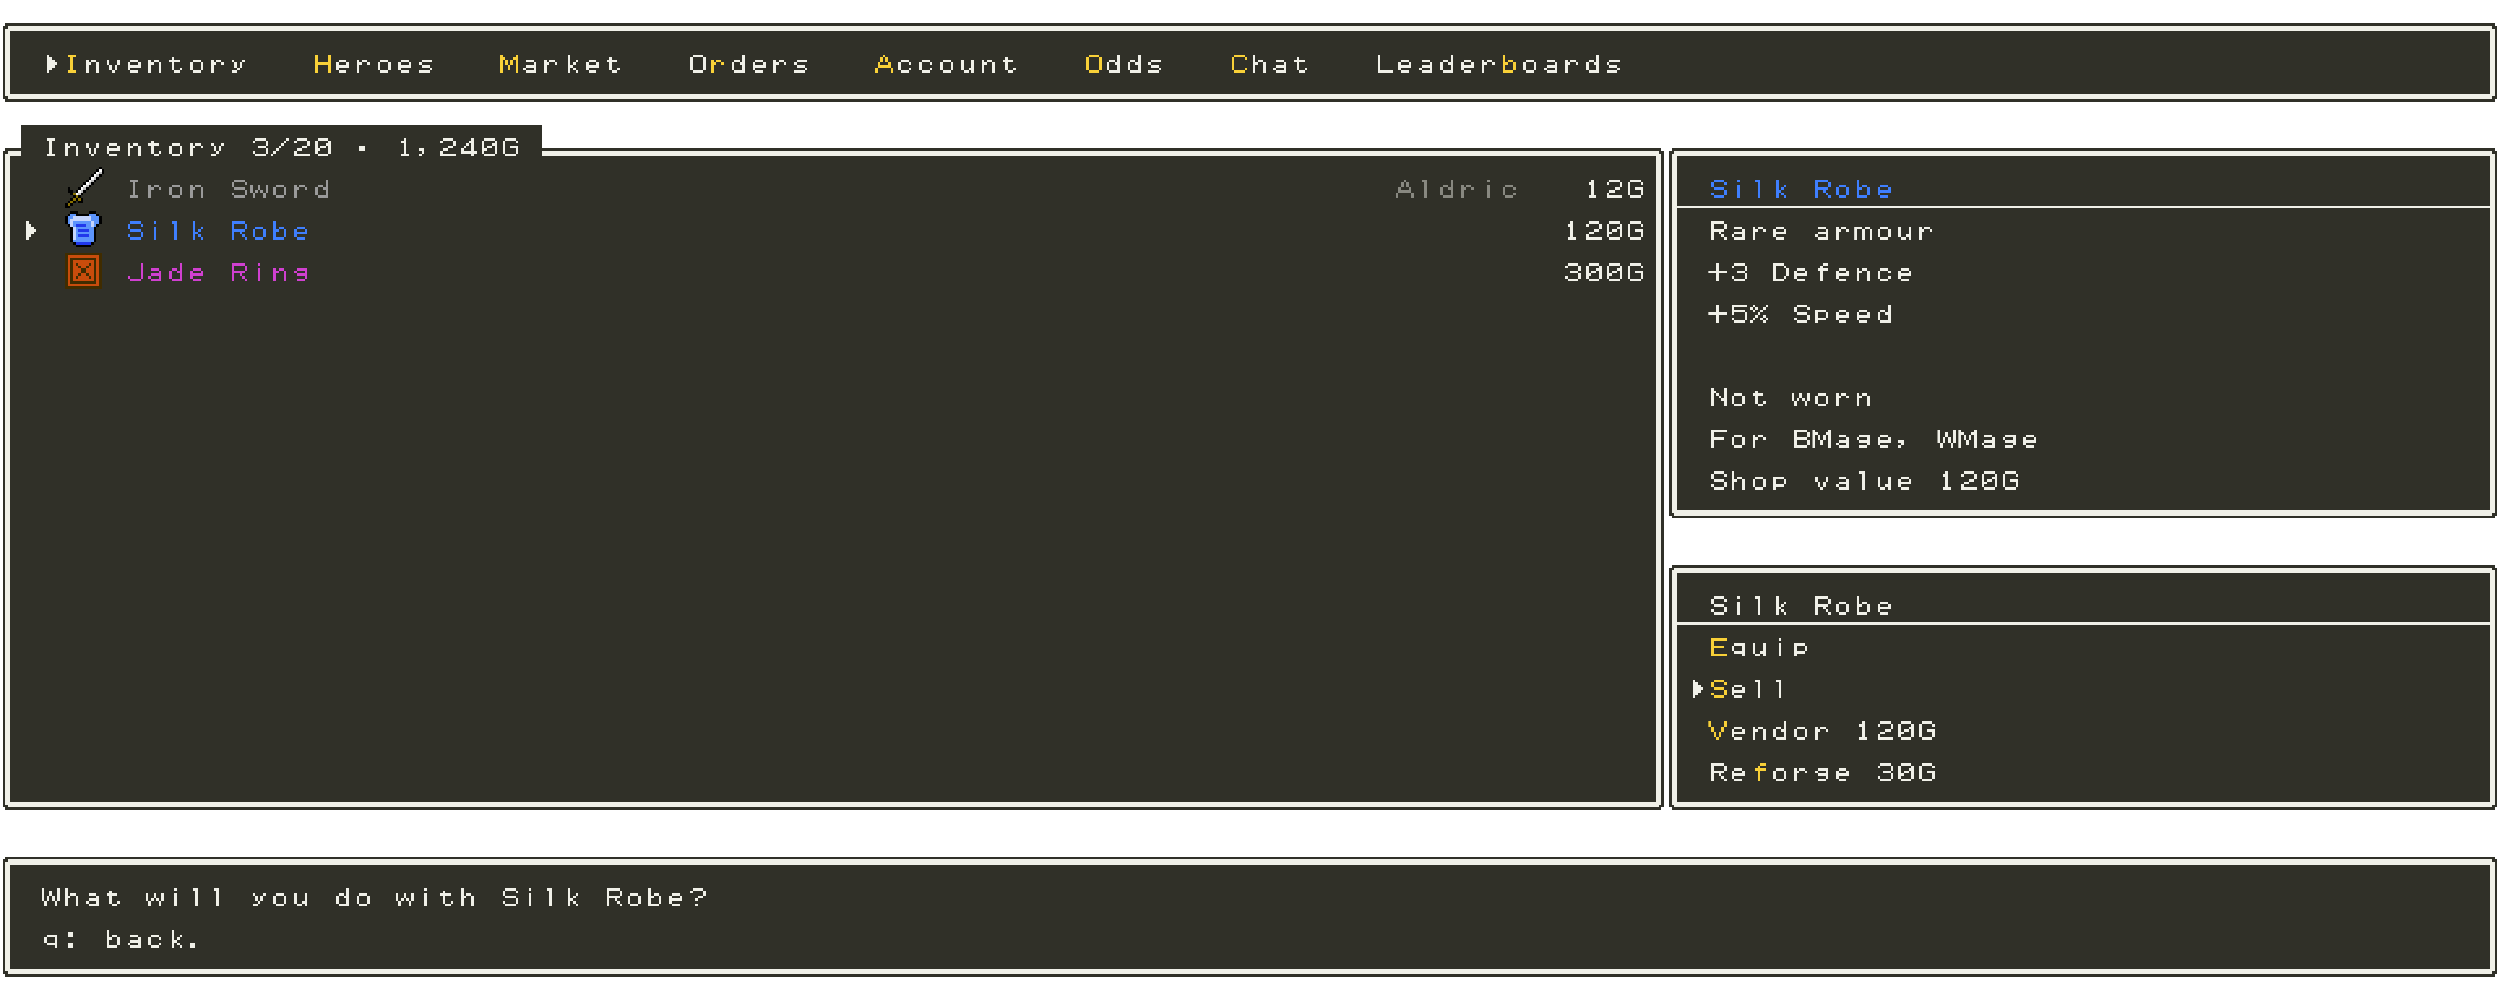
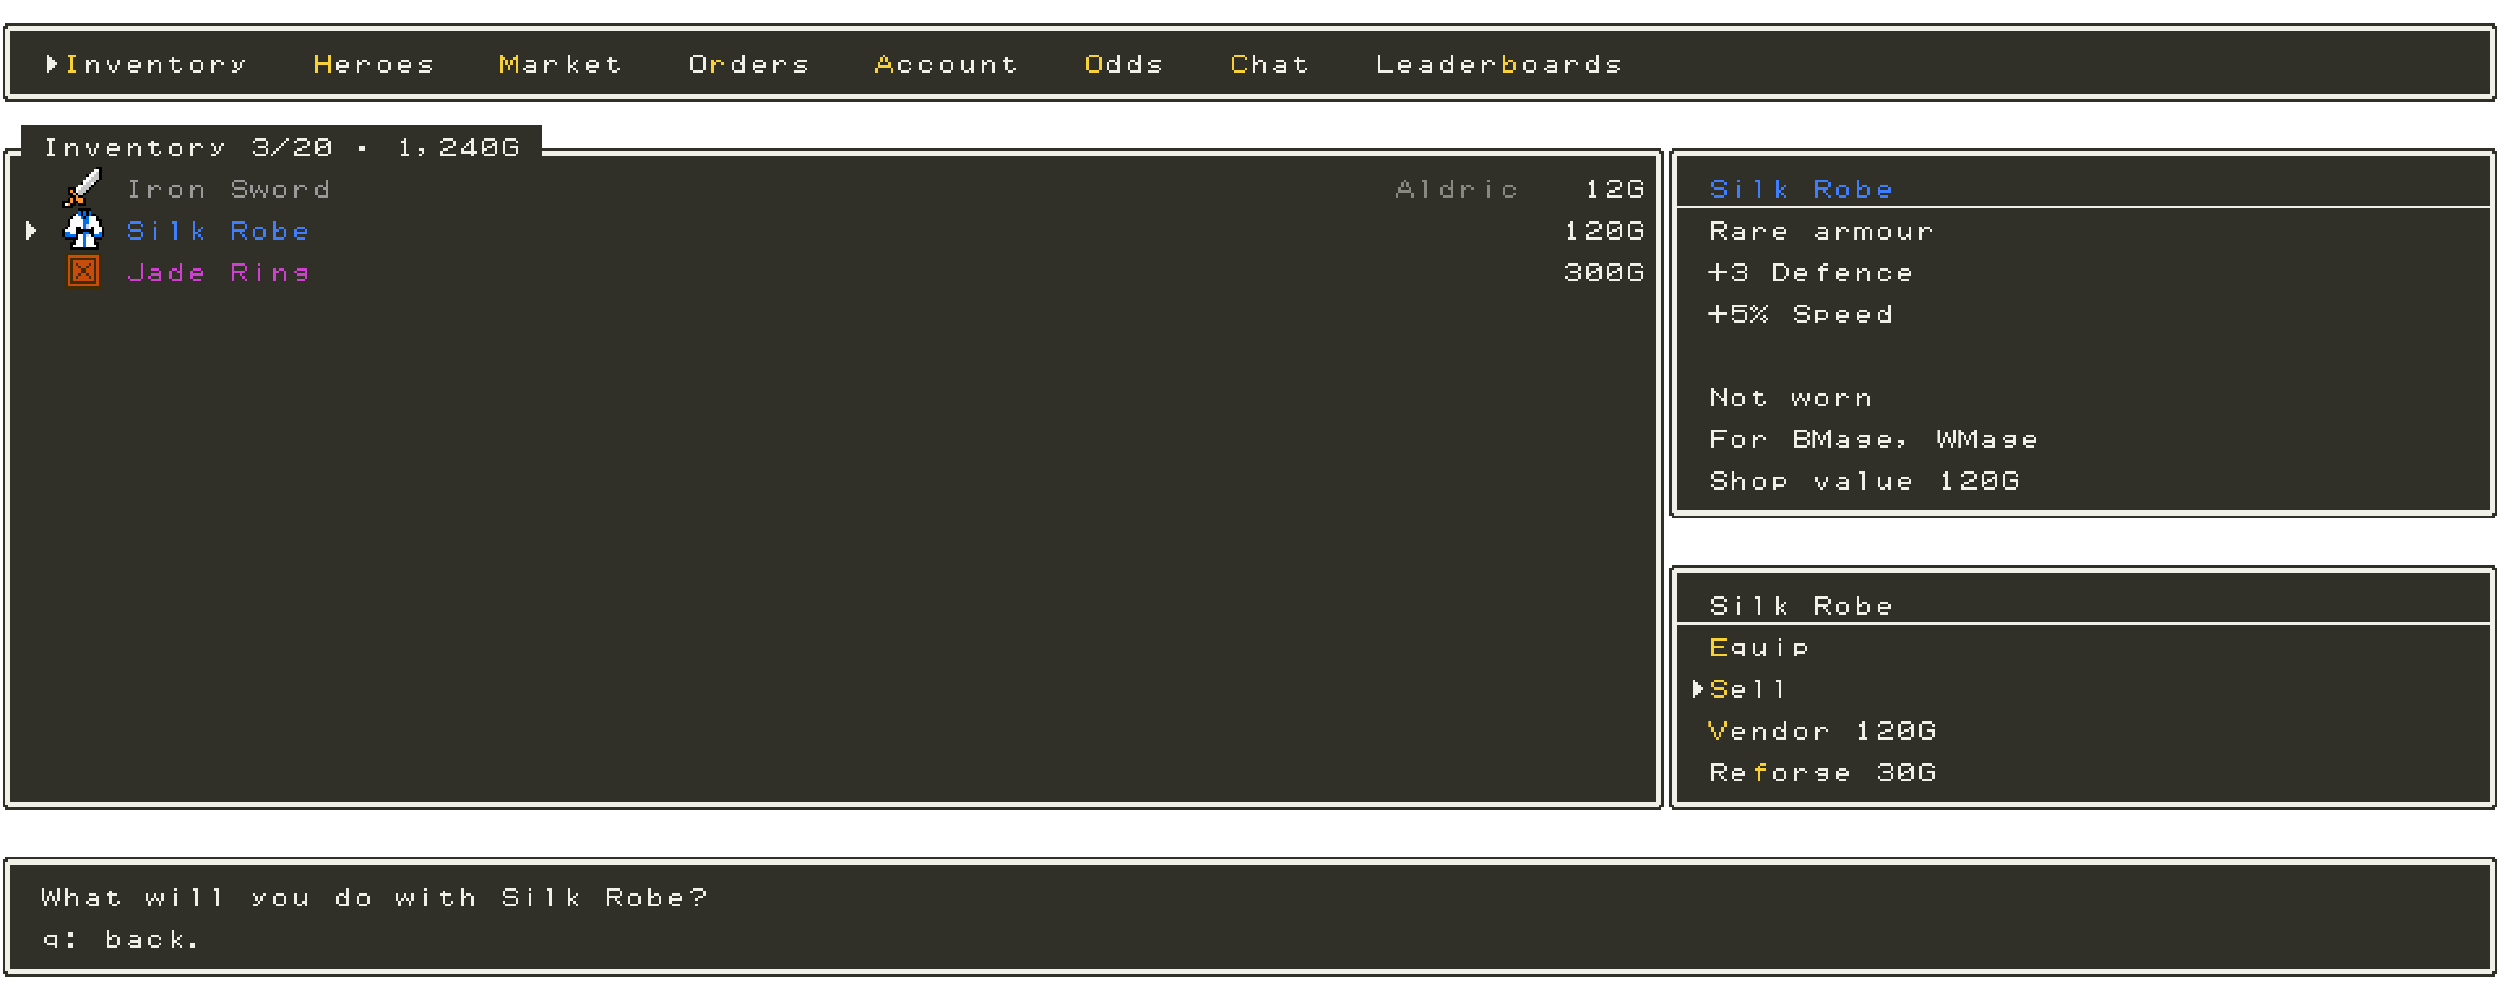
<svg xmlns="http://www.w3.org/2000/svg" viewBox="0 0 960 384" width="960" height="384" shape-rendering="crispEdges">
  <defs>
    <symbol id="g0">
      <path d="M2 5h1v1h-1zM2 6h2v1h-2zM2 7h3v1h-3zM2 8h4v1h-4zM2 9h3v1h-3zM2 10h2v1h-2zM2 11h1v1h-1z" />
    </symbol>
    <symbol id="g1">
      <path d="M2 5h3v1h-3zM3 6h1v1h-1zM3 7h1v1h-1zM3 8h1v1h-1zM3 9h1v1h-1zM3 10h1v1h-1zM2 11h3v1h-3z" />
    </symbol>
    <symbol id="g2">
      <path d="M1 7h1v1h-1zM3 7h2v1h-2zM1 8h2v1h-2zM5 8h1v1h-1zM1 9h1v1h-1zM5 9h1v1h-1zM1 10h1v1h-1zM5 10h1v1h-1zM1 11h1v1h-1zM5 11h1v1h-1z" />
    </symbol>
    <symbol id="g3">
      <path d="M1 7h1v1h-1zM5 7h1v1h-1zM1 8h1v1h-1zM5 8h1v1h-1zM2 9h1v1h-1zM4 9h1v1h-1zM2 10h1v1h-1zM4 10h1v1h-1zM3 11h1v1h-1z" />
    </symbol>
    <symbol id="g4">
      <path d="M2 7h3v1h-3zM1 8h1v1h-1zM5 8h1v1h-1zM1 9h5v1h-5zM1 10h1v1h-1zM2 11h3v1h-3z" />
    </symbol>
    <symbol id="g5">
      <path d="M2 6h1v1h-1zM1 7h4v1h-4zM2 8h1v1h-1zM2 9h1v1h-1zM2 10h1v1h-1zM5 10h1v1h-1zM3 11h2v1h-2z" />
    </symbol>
    <symbol id="g6">
      <path d="M2 7h3v1h-3zM1 8h1v1h-1zM5 8h1v1h-1zM1 9h1v1h-1zM5 9h1v1h-1zM1 10h1v1h-1zM5 10h1v1h-1zM2 11h3v1h-3z" />
    </symbol>
    <symbol id="g7">
      <path d="M1 7h1v1h-1zM3 7h2v1h-2zM1 8h2v1h-2zM5 8h1v1h-1zM1 9h1v1h-1zM1 10h1v1h-1zM1 11h1v1h-1z" />
    </symbol>
    <symbol id="g8">
      <path d="M1 7h1v1h-1zM5 7h1v1h-1zM2 8h1v1h-1zM4 8h1v1h-1zM2 9h1v1h-1zM4 9h1v1h-1zM3 10h1v1h-1zM1 11h2v1h-2z" />
    </symbol>
    <symbol id="g9">
      <path d="M1 5h1v1h-1zM6 5h1v1h-1zM1 6h1v1h-1zM6 6h1v1h-1zM1 7h1v1h-1zM6 7h1v1h-1zM1 8h6v1h-6zM1 9h1v1h-1zM6 9h1v1h-1zM1 10h1v1h-1zM6 10h1v1h-1zM1 11h1v1h-1zM6 11h1v1h-1z" />
    </symbol>
    <symbol id="g10">
      <path d="M2 7h4v1h-4zM1 8h1v1h-1zM2 9h3v1h-3zM5 10h1v1h-1zM1 11h4v1h-4z" />
    </symbol>
    <symbol id="g11">
      <path d="M0 5h1v1h-1zM6 5h1v1h-1zM0 6h2v1h-2zM5 6h2v1h-2zM0 7h1v1h-1zM2 7h1v1h-1zM4 7h1v1h-1zM6 7h1v1h-1zM0 8h1v1h-1zM2 8h1v1h-1zM4 8h1v1h-1zM6 8h1v1h-1zM0 9h1v1h-1zM3 9h1v1h-1zM6 9h1v1h-1zM0 10h1v1h-1zM3 10h1v1h-1zM6 10h1v1h-1zM0 11h1v1h-1zM6 11h1v1h-1z" />
    </symbol>
    <symbol id="g12">
      <path d="M2 7h3v1h-3zM5 8h1v1h-1zM2 9h4v1h-4zM1 10h1v1h-1zM5 10h1v1h-1zM2 11h4v1h-4z" />
    </symbol>
    <symbol id="g13">
      <path d="M2 5h1v1h-1zM2 6h1v1h-1zM2 7h1v1h-1zM5 7h1v1h-1zM2 8h1v1h-1zM4 8h1v1h-1zM2 9h2v1h-2zM2 10h1v1h-1zM4 10h1v1h-1zM2 11h1v1h-1zM5 11h1v1h-1z" />
    </symbol>
    <symbol id="g14">
      <path d="M2 5h4v1h-4zM1 6h1v1h-1zM6 6h1v1h-1zM1 7h1v1h-1zM6 7h1v1h-1zM1 8h1v1h-1zM6 8h1v1h-1zM1 9h1v1h-1zM6 9h1v1h-1zM1 10h1v1h-1zM6 10h1v1h-1zM2 11h4v1h-4z" />
    </symbol>
    <symbol id="g15">
      <path d="M5 5h1v1h-1zM5 6h1v1h-1zM2 7h2v1h-2zM5 7h1v1h-1zM1 8h1v1h-1zM4 8h2v1h-2zM1 9h1v1h-1zM5 9h1v1h-1zM1 10h1v1h-1zM5 10h1v1h-1zM2 11h4v1h-4z" />
    </symbol>
    <symbol id="g16">
      <path d="M3 5h1v1h-1zM2 6h1v1h-1zM4 6h1v1h-1zM2 7h1v1h-1zM4 7h1v1h-1zM1 8h1v1h-1zM5 8h1v1h-1zM1 9h5v1h-5zM0 10h1v1h-1zM6 10h1v1h-1zM0 11h1v1h-1zM6 11h1v1h-1z" />
    </symbol>
    <symbol id="g17">
      <path d="M2 7h3v1h-3zM1 8h1v1h-1zM5 8h1v1h-1zM1 9h1v1h-1zM1 10h1v1h-1zM5 10h1v1h-1zM2 11h3v1h-3z" />
    </symbol>
    <symbol id="g18">
      <path d="M1 7h1v1h-1zM5 7h1v1h-1zM1 8h1v1h-1zM5 8h1v1h-1zM1 9h1v1h-1zM5 9h1v1h-1zM1 10h1v1h-1zM4 10h2v1h-2zM2 11h2v1h-2zM5 11h1v1h-1z" />
    </symbol>
    <symbol id="g19">
      <path d="M2 5h4v1h-4zM1 6h1v1h-1zM6 6h1v1h-1zM1 7h1v1h-1zM1 8h1v1h-1zM1 9h1v1h-1zM1 10h1v1h-1zM6 10h1v1h-1zM2 11h4v1h-4z" />
    </symbol>
    <symbol id="g20">
      <path d="M1 5h1v1h-1zM1 6h1v1h-1zM1 7h1v1h-1zM3 7h2v1h-2zM1 8h2v1h-2zM5 8h1v1h-1zM1 9h1v1h-1zM5 9h1v1h-1zM1 10h1v1h-1zM5 10h1v1h-1zM1 11h1v1h-1zM5 11h1v1h-1z" />
    </symbol>
    <symbol id="g21">
      <path d="M1 5h1v1h-1zM1 6h1v1h-1zM1 7h1v1h-1zM1 8h1v1h-1zM1 9h1v1h-1zM1 10h1v1h-1zM1 11h6v1h-6z" />
    </symbol>
    <symbol id="g22">
      <path d="M1 5h1v1h-1zM1 6h1v1h-1zM1 7h1v1h-1zM3 7h2v1h-2zM1 8h2v1h-2zM5 8h1v1h-1zM1 9h1v1h-1zM5 9h1v1h-1zM1 10h1v1h-1zM5 10h1v1h-1zM1 11h4v1h-4z" />
    </symbol>
    <symbol id="g23">
      <path d="M2 5h4v1h-4zM1 6h1v1h-1zM6 6h1v1h-1zM6 7h1v1h-1zM3 8h3v1h-3zM6 9h1v1h-1zM1 10h1v1h-1zM6 10h1v1h-1zM2 11h4v1h-4z" />
    </symbol>
    <symbol id="g24">
      <path d="M6 5h1v1h-1zM5 6h1v1h-1zM4 7h1v1h-1zM3 8h1v1h-1zM2 9h1v1h-1zM1 10h1v1h-1zM0 11h1v1h-1z" />
    </symbol>
    <symbol id="g25">
      <path d="M2 5h4v1h-4zM1 6h1v1h-1zM6 6h1v1h-1zM6 7h1v1h-1zM4 8h2v1h-2zM2 9h2v1h-2zM1 10h1v1h-1zM1 11h6v1h-6z" />
    </symbol>
    <symbol id="g26">
      <path d="M2 5h4v1h-4zM1 6h1v1h-1zM6 6h1v1h-1zM1 7h1v1h-1zM5 7h2v1h-2zM1 8h1v1h-1zM3 8h2v1h-2zM6 8h1v1h-1zM1 9h2v1h-2zM6 9h1v1h-1zM1 10h1v1h-1zM6 10h1v1h-1zM2 11h4v1h-4z" />
    </symbol>
    <symbol id="g27">
      <path d="M2 8h2v1h-2zM2 9h2v1h-2z" />
    </symbol>
    <symbol id="g28">
      <path d="M3 5h1v1h-1zM2 6h2v1h-2zM3 7h1v1h-1zM3 8h1v1h-1zM3 9h1v1h-1zM3 10h1v1h-1zM2 11h3v1h-3z" />
    </symbol>
    <symbol id="g29">
      <path d="M1 9h2v1h-2zM2 10h1v1h-1zM1 11h1v1h-1z" />
    </symbol>
    <symbol id="g30">
      <path d="M5 5h1v1h-1zM4 6h2v1h-2zM3 7h1v1h-1zM5 7h1v1h-1zM2 8h1v1h-1zM5 8h1v1h-1zM1 9h1v1h-1zM5 9h1v1h-1zM1 10h6v1h-6zM5 11h1v1h-1z" />
    </symbol>
    <symbol id="g31">
      <path d="M2 5h4v1h-4zM1 6h1v1h-1zM6 6h1v1h-1zM1 7h1v1h-1zM1 8h1v1h-1zM4 8h3v1h-3zM1 9h1v1h-1zM6 9h1v1h-1zM1 10h1v1h-1zM6 10h1v1h-1zM2 11h4v1h-4z" />
    </symbol>
    <symbol id="g32">
      <path d="M2 5h4v1h-4zM1 6h1v1h-1zM6 6h1v1h-1zM1 7h1v1h-1zM2 8h4v1h-4zM6 9h1v1h-1zM1 10h1v1h-1zM6 10h1v1h-1zM2 11h4v1h-4z" />
    </symbol>
    <symbol id="g33">
      <path d="M0 7h1v1h-1zM3 7h1v1h-1zM6 7h1v1h-1zM0 8h1v1h-1zM3 8h1v1h-1zM6 8h1v1h-1zM0 9h1v1h-1zM2 9h1v1h-1zM4 9h1v1h-1zM6 9h1v1h-1zM1 10h1v1h-1zM5 10h1v1h-1zM1 11h1v1h-1zM5 11h1v1h-1z" />
    </symbol>
    <symbol id="g34">
      <path d="M2 5h2v1h-2zM3 6h1v1h-1zM3 7h1v1h-1zM3 8h1v1h-1zM3 9h1v1h-1zM3 10h1v1h-1zM3 11h1v1h-1z" />
    </symbol>
    <symbol id="g35">
      <path d="M3 5h1v1h-1zM3 7h1v1h-1zM3 8h1v1h-1zM3 9h1v1h-1zM3 10h1v1h-1zM3 11h1v1h-1z" />
    </symbol>
    <symbol id="g36">
      <path d="M1 5h5v1h-5zM1 6h1v1h-1zM6 6h1v1h-1zM1 7h1v1h-1zM6 7h1v1h-1zM1 8h5v1h-5zM1 9h1v1h-1zM4 9h1v1h-1zM1 10h1v1h-1zM5 10h1v1h-1zM1 11h1v1h-1zM6 11h1v1h-1z" />
    </symbol>
    <symbol id="g37">
      <path d="M6 5h1v1h-1zM6 6h1v1h-1zM6 7h1v1h-1zM6 8h1v1h-1zM6 9h1v1h-1zM1 10h1v1h-1zM6 10h1v1h-1zM2 11h4v1h-4z" />
    </symbol>
    <symbol id="g38">
      <path d="M2 7h4v1h-4zM1 8h1v1h-1zM5 8h1v1h-1zM2 9h4v1h-4zM5 10h1v1h-1zM2 11h3v1h-3z" />
    </symbol>
    <symbol id="g39">
      <path d="M0 7h3v1h-3zM4 7h2v1h-2zM0 8h1v1h-1zM3 8h1v1h-1zM6 8h1v1h-1zM0 9h1v1h-1zM3 9h1v1h-1zM6 9h1v1h-1zM0 10h1v1h-1zM3 10h1v1h-1zM6 10h1v1h-1zM0 11h1v1h-1zM3 11h1v1h-1zM6 11h1v1h-1z" />
    </symbol>
    <symbol id="g40">
      <path d="M3 5h1v1h-1zM3 6h1v1h-1zM3 7h1v1h-1zM0 8h7v1h-7zM3 9h1v1h-1zM3 10h1v1h-1zM3 11h1v1h-1z" />
    </symbol>
    <symbol id="g41">
      <path d="M1 5h4v1h-4zM1 6h1v1h-1zM5 6h1v1h-1zM1 7h1v1h-1zM6 7h1v1h-1zM1 8h1v1h-1zM6 8h1v1h-1zM1 9h1v1h-1zM6 9h1v1h-1zM1 10h1v1h-1zM5 10h1v1h-1zM1 11h4v1h-4z" />
    </symbol>
    <symbol id="g42">
      <path d="M4 5h2v1h-2zM3 6h1v1h-1zM2 7h4v1h-4zM3 8h1v1h-1zM3 9h1v1h-1zM3 10h1v1h-1zM3 11h1v1h-1z" />
    </symbol>
    <symbol id="g43">
      <path d="M1 5h6v1h-6zM1 6h1v1h-1zM1 7h5v1h-5zM1 8h1v1h-1zM6 8h1v1h-1zM6 9h1v1h-1zM1 10h1v1h-1zM6 10h1v1h-1zM2 11h4v1h-4z" />
    </symbol>
    <symbol id="g44">
      <path d="M1 5h1v1h-1zM6 5h1v1h-1zM0 6h1v1h-1zM2 6h1v1h-1zM5 6h1v1h-1zM1 7h1v1h-1zM4 7h1v1h-1zM3 8h1v1h-1zM2 9h1v1h-1zM5 9h1v1h-1zM1 10h1v1h-1zM4 10h1v1h-1zM6 10h1v1h-1zM0 11h1v1h-1zM5 11h1v1h-1z" />
    </symbol>
    <symbol id="g45">
      <path d="M1 7h4v1h-4zM1 8h1v1h-1zM5 8h1v1h-1zM1 9h1v1h-1zM5 9h1v1h-1zM1 10h4v1h-4zM1 11h1v1h-1z" />
    </symbol>
    <symbol id="g46">
      <path d="M1 5h1v1h-1zM6 5h1v1h-1zM1 6h2v1h-2zM6 6h1v1h-1zM1 7h1v1h-1zM3 7h1v1h-1zM6 7h1v1h-1zM1 8h1v1h-1zM4 8h1v1h-1zM6 8h1v1h-1zM1 9h1v1h-1zM5 9h2v1h-2zM1 10h1v1h-1zM6 10h1v1h-1zM1 11h1v1h-1zM6 11h1v1h-1z" />
    </symbol>
    <symbol id="g47">
      <path d="M1 5h6v1h-6zM1 6h1v1h-1zM1 7h1v1h-1zM1 8h5v1h-5zM1 9h1v1h-1zM1 10h1v1h-1zM1 11h1v1h-1z" />
    </symbol>
    <symbol id="g48">
      <path d="M1 5h5v1h-5zM1 6h1v1h-1zM6 6h1v1h-1zM1 7h1v1h-1zM6 7h1v1h-1zM1 8h5v1h-5zM1 9h1v1h-1zM6 9h1v1h-1zM1 10h1v1h-1zM6 10h1v1h-1zM1 11h5v1h-5z" />
    </symbol>
    <symbol id="g49">
      <path d="M0 5h1v1h-1zM6 5h1v1h-1zM0 6h1v1h-1zM3 6h1v1h-1zM6 6h1v1h-1zM0 7h1v1h-1zM3 7h1v1h-1zM6 7h1v1h-1zM0 8h1v1h-1zM2 8h1v1h-1zM4 8h1v1h-1zM6 8h1v1h-1zM0 9h1v1h-1zM2 9h1v1h-1zM4 9h1v1h-1zM6 9h1v1h-1zM1 10h1v1h-1zM5 10h1v1h-1zM1 11h1v1h-1zM5 11h1v1h-1z" />
    </symbol>
    <symbol id="g50">
      <path d="M1 5h6v1h-6zM1 6h1v1h-1zM1 7h1v1h-1zM1 8h5v1h-5zM1 9h1v1h-1zM1 10h1v1h-1zM1 11h6v1h-6z" />
    </symbol>
    <symbol id="g51">
      <path d="M2 7h4v1h-4zM1 8h1v1h-1zM5 8h1v1h-1zM1 9h1v1h-1zM5 9h1v1h-1zM2 10h4v1h-4zM5 11h1v1h-1z" />
    </symbol>
    <symbol id="g52">
      <path d="M0 5h1v1h-1zM6 5h1v1h-1zM0 6h1v1h-1zM6 6h1v1h-1zM1 7h1v1h-1zM5 7h1v1h-1zM1 8h1v1h-1zM5 8h1v1h-1zM2 9h1v1h-1zM4 9h1v1h-1zM2 10h1v1h-1zM4 10h1v1h-1zM3 11h1v1h-1z" />
    </symbol>
    <symbol id="g53">
      <path d="M2 5h4v1h-4zM1 6h1v1h-1zM6 6h1v1h-1zM6 7h1v1h-1zM4 8h2v1h-2zM3 9h1v1h-1zM3 11h1v1h-1z" />
    </symbol>
    <symbol id="g54">
      <path d="M2 6h2v1h-2zM2 7h2v1h-2zM2 10h2v1h-2zM2 11h2v1h-2z" />
    </symbol>
    <symbol id="g55">
      <path d="M1 10h2v1h-2zM1 11h2v1h-2z" />
    </symbol>
  </defs>
  <g id="w-tab">
    <path fill="#303028" d="M2 9H958V10H959V38H958V39H2V38H1V10H2Z" />
    <g fill="#f0f0e8">
      <rect x="3" y="10" width="954" height="1" />
      <rect x="2" y="11" width="956" height="1" />
      <rect x="2" y="36" width="956" height="1" />
      <rect x="3" y="37" width="954" height="1" />
      <rect x="2" y="12" width="2" height="24" />
      <rect x="956" y="12" width="2" height="24" />
    </g>
    <use href="#g0" x="16" y="16" fill="#f0f0e8" />
    <use href="#g1" x="24" y="16" fill="#f8d038" />
    <use href="#g2" x="32" y="16" fill="#f0f0e8" />
    <use href="#g3" x="40" y="16" fill="#f0f0e8" />
    <use href="#g4" x="48" y="16" fill="#f0f0e8" />
    <use href="#g2" x="56" y="16" fill="#f0f0e8" />
    <use href="#g5" x="64" y="16" fill="#f0f0e8" />
    <use href="#g6" x="72" y="16" fill="#f0f0e8" />
    <use href="#g7" x="80" y="16" fill="#f0f0e8" />
    <use href="#g8" x="88" y="16" fill="#f0f0e8" />
    <use href="#g9" x="120" y="16" fill="#f8d038" />
    <use href="#g4" x="128" y="16" fill="#f0f0e8" />
    <use href="#g7" x="136" y="16" fill="#f0f0e8" />
    <use href="#g6" x="144" y="16" fill="#f0f0e8" />
    <use href="#g4" x="152" y="16" fill="#f0f0e8" />
    <use href="#g10" x="160" y="16" fill="#f0f0e8" />
    <use href="#g11" x="192" y="16" fill="#f8d038" />
    <use href="#g12" x="200" y="16" fill="#f0f0e8" />
    <use href="#g7" x="208" y="16" fill="#f0f0e8" />
    <use href="#g13" x="216" y="16" fill="#f0f0e8" />
    <use href="#g4" x="224" y="16" fill="#f0f0e8" />
    <use href="#g5" x="232" y="16" fill="#f0f0e8" />
    <use href="#g14" x="264" y="16" fill="#f0f0e8" />
    <use href="#g7" x="272" y="16" fill="#f8d038" />
    <use href="#g15" x="280" y="16" fill="#f0f0e8" />
    <use href="#g4" x="288" y="16" fill="#f0f0e8" />
    <use href="#g7" x="296" y="16" fill="#f0f0e8" />
    <use href="#g10" x="304" y="16" fill="#f0f0e8" />
    <use href="#g16" x="336" y="16" fill="#f8d038" />
    <use href="#g17" x="344" y="16" fill="#f0f0e8" />
    <use href="#g17" x="352" y="16" fill="#f0f0e8" />
    <use href="#g6" x="360" y="16" fill="#f0f0e8" />
    <use href="#g18" x="368" y="16" fill="#f0f0e8" />
    <use href="#g2" x="376" y="16" fill="#f0f0e8" />
    <use href="#g5" x="384" y="16" fill="#f0f0e8" />
    <use href="#g14" x="416" y="16" fill="#f8d038" />
    <use href="#g15" x="424" y="16" fill="#f0f0e8" />
    <use href="#g15" x="432" y="16" fill="#f0f0e8" />
    <use href="#g10" x="440" y="16" fill="#f0f0e8" />
    <use href="#g19" x="472" y="16" fill="#f8d038" />
    <use href="#g20" x="480" y="16" fill="#f0f0e8" />
    <use href="#g12" x="488" y="16" fill="#f0f0e8" />
    <use href="#g5" x="496" y="16" fill="#f0f0e8" />
    <use href="#g21" x="528" y="16" fill="#f0f0e8" />
    <use href="#g4" x="536" y="16" fill="#f0f0e8" />
    <use href="#g12" x="544" y="16" fill="#f0f0e8" />
    <use href="#g15" x="552" y="16" fill="#f0f0e8" />
    <use href="#g4" x="560" y="16" fill="#f0f0e8" />
    <use href="#g7" x="568" y="16" fill="#f0f0e8" />
    <use href="#g22" x="576" y="16" fill="#f8d038" />
    <use href="#g6" x="584" y="16" fill="#f0f0e8" />
    <use href="#g12" x="592" y="16" fill="#f0f0e8" />
    <use href="#g7" x="600" y="16" fill="#f0f0e8" />
    <use href="#g15" x="608" y="16" fill="#f0f0e8" />
    <use href="#g10" x="616" y="16" fill="#f0f0e8" />
  </g>
  <g id="w-list" transform="translate(0 48)">
    <path fill="#303028" d="M2 9H638V10H639V262H638V263H2V262H1V10H2Z" />
    <g fill="#f0f0e8">
      <rect x="3" y="10" width="634" height="1" />
      <rect x="2" y="11" width="636" height="1" />
      <rect x="2" y="260" width="636" height="1" />
      <rect x="3" y="261" width="634" height="1" />
      <rect x="2" y="12" width="2" height="248" />
      <rect x="636" y="12" width="2" height="248" />
    </g>
    <rect x="8" y="0" width="200" height="16" fill="#303028" />
    <use href="#g1" x="16" y="0" fill="#f0f0e8" />
    <use href="#g2" x="24" y="0" fill="#f0f0e8" />
    <use href="#g3" x="32" y="0" fill="#f0f0e8" />
    <use href="#g4" x="40" y="0" fill="#f0f0e8" />
    <use href="#g2" x="48" y="0" fill="#f0f0e8" />
    <use href="#g5" x="56" y="0" fill="#f0f0e8" />
    <use href="#g6" x="64" y="0" fill="#f0f0e8" />
    <use href="#g7" x="72" y="0" fill="#f0f0e8" />
    <use href="#g8" x="80" y="0" fill="#f0f0e8" />
    <use href="#g23" x="96" y="0" fill="#f0f0e8" />
    <use href="#g24" x="104" y="0" fill="#f0f0e8" />
    <use href="#g25" x="112" y="0" fill="#f0f0e8" />
    <use href="#g26" x="120" y="0" fill="#f0f0e8" />
    <use href="#g27" x="136" y="0" fill="#f0f0e8" />
    <use href="#g28" x="152" y="0" fill="#f0f0e8" />
    <use href="#g29" x="160" y="0" fill="#f0f0e8" />
    <use href="#g25" x="168" y="0" fill="#f0f0e8" />
    <use href="#g30" x="176" y="0" fill="#f0f0e8" />
    <use href="#g26" x="184" y="0" fill="#f0f0e8" />
    <use href="#g31" x="192" y="0" fill="#f0f0e8" />
    <g transform="translate(24 16)">
-       <path fill="#000000" d="M14 0h1v1h-1zM13 1h1v1h-1zM15 1h1v1h-1zM12 2h1v1h-1zM15 2h1v1h-1zM11 3h1v1h-1zM14 3h1v1h-1zM10 4h1v1h-1zM13 4h1v1h-1zM9 5h1v1h-1zM12 5h1v1h-1zM8 6h1v1h-1zM11 6h1v1h-1zM7 7h1v1h-1zM10 7h1v1h-1zM2 8h1v1h-1zM6 8h1v1h-1zM9 8h1v1h-1zM2 9h2v1h-2zM5 9h1v1h-1zM8 9h1v1h-1zM3 10h1v1h-1zM7 10h1v1h-1zM4 11h1v1h-1zM6 11h1v1h-1zM3 12h1v1h-1zM5 12h1v1h-1zM7 12h1v1h-1zM2 13h1v1h-1zM4 13h1v1h-1zM6 13h2v1h-2zM1 14h1v1h-1zM3 14h1v1h-1zM1 15h2v1h-2z" />
-       <path fill="#887000" d="M4 10h1v1h-1zM5 11h1v1h-1zM4 12h1v1h-1zM6 12h1v1h-1zM3 13h1v1h-1zM2 14h1v1h-1z" />
-       <path fill="#bcbcbc" d="M14 2h1v1h-1zM13 3h1v1h-1zM12 4h1v1h-1zM11 5h1v1h-1zM10 6h1v1h-1zM9 7h1v1h-1zM8 8h1v1h-1zM7 9h1v1h-1zM6 10h1v1h-1z" />
-       <path fill="#fcfcfc" d="M14 1h1v1h-1zM13 2h1v1h-1zM12 3h1v1h-1zM11 4h1v1h-1zM10 5h1v1h-1zM9 6h1v1h-1zM8 7h1v1h-1zM7 8h1v1h-1zM6 9h1v1h-1zM5 10h1v1h-1z" />
+       <path fill="#000000" d="M13 0h2v1h-2zM14 1h1v1h-1zM14 2h1v1h-1zM9 3h1v1h-1zM14 3h1v1h-1zM14 4h1v1h-1zM13 5h1v1h-1zM7 6h1v1h-1zM12 6h1v1h-1zM11 7h1v1h-1zM2 8h3v1h-3zM10 8h1v1h-1zM2 9h1v1h-1zM4 9h1v1h-1zM9 9h1v1h-1zM2 10h2v1h-2zM5 10h1v1h-1zM8 10h1v1h-1zM3 11h2v1h-2zM6 11h2v1h-2zM2 12h1v1h-1zM4 12h1v1h-1zM8 12h1v1h-1zM0 13h3v1h-3zM4 13h2v1h-2zM8 13h1v1h-1zM0 14h1v1h-1zM3 14h2v1h-2zM6 14h3v1h-3zM0 15h4v1h-4z" />
+       <path fill="#c4c4c4" d="M13 2h1v1h-1zM12 3h2v1h-2zM11 4h3v1h-3zM10 5h3v1h-3zM9 6h2v1h-2zM8 7h3v1h-3zM7 8h3v1h-3zM6 9h3v1h-3zM6 10h2v1h-2z" />
+       <path fill="#fc9838" d="M3 9h1v1h-1zM4 10h1v1h-1zM5 11h1v1h-1zM3 12h1v1h-1zM5 12h3v1h-3zM3 13h1v1h-1zM6 13h2v1h-2zM2 14h1v1h-1z" />
+       <path fill="#fcfcfc" d="M12 1h2v1h-2zM11 2h2v1h-2zM10 3h2v1h-2zM9 4h2v1h-2zM8 5h2v1h-2zM8 6h1v1h-1zM11 6h1v1h-1zM6 7h2v1h-2zM5 8h2v1h-2zM5 9h1v1h-1zM1 14h1v1h-1z" />
    </g>
    <use href="#g1" x="48" y="16" fill="#9a9a9a" />
    <use href="#g7" x="56" y="16" fill="#9a9a9a" />
    <use href="#g6" x="64" y="16" fill="#9a9a9a" />
    <use href="#g2" x="72" y="16" fill="#9a9a9a" />
    <use href="#g32" x="88" y="16" fill="#9a9a9a" />
    <use href="#g33" x="96" y="16" fill="#9a9a9a" />
    <use href="#g6" x="104" y="16" fill="#9a9a9a" />
    <use href="#g7" x="112" y="16" fill="#9a9a9a" />
    <use href="#g15" x="120" y="16" fill="#9a9a9a" />
    <use href="#g16" x="536" y="16" fill="#888880" />
    <use href="#g34" x="544" y="16" fill="#888880" />
    <use href="#g15" x="552" y="16" fill="#888880" />
    <use href="#g7" x="560" y="16" fill="#888880" />
    <use href="#g35" x="568" y="16" fill="#888880" />
    <use href="#g17" x="576" y="16" fill="#888880" />
    <use href="#g28" x="608" y="16" fill="#f0f0e8" />
    <use href="#g25" x="616" y="16" fill="#f0f0e8" />
    <use href="#g31" x="624" y="16" fill="#f0f0e8" />
    <use href="#g0" x="8" y="32" fill="#f0f0e8" />
    <g transform="translate(24 32)">
-       <path fill="#000000" d="M3 1h3v1h-3zM10 1h3v1h-3zM2 2h1v1h-1zM5 2h5v1h-5zM13 2h1v1h-1zM1 3h1v1h-1zM14 3h1v1h-1zM1 4h1v1h-1zM14 4h1v1h-1zM1 5h1v1h-1zM14 5h1v1h-1zM2 6h1v1h-1zM13 6h1v1h-1zM3 7h1v1h-1zM12 7h1v1h-1zM3 8h1v1h-1zM12 8h1v1h-1zM3 9h1v1h-1zM12 9h1v1h-1zM3 10h1v1h-1zM12 10h1v1h-1zM3 11h1v1h-1zM12 11h1v1h-1zM3 12h1v1h-1zM12 12h1v1h-1zM4 13h1v1h-1zM11 13h1v1h-1zM5 14h6v1h-6z" />
-       <path fill="#2038ec" d="M5 6h4v1h-4zM6 8h4v1h-4zM6 10h4v1h-4zM5 13h6v1h-6z" />
-       <path fill="#5c94fc" d="M3 2h2v1h-2zM10 2h3v1h-3zM2 3h2v1h-2zM11 3h3v1h-3zM2 4h1v1h-1zM11 4h3v1h-3zM2 5h1v1h-1zM4 5h7v1h-7zM12 5h2v1h-2zM4 6h1v1h-1zM9 6h2v1h-2zM12 6h1v1h-1zM5 7h7v1h-7zM5 8h1v1h-1zM10 8h2v1h-2zM5 9h7v1h-7zM5 10h1v1h-1zM10 10h2v1h-2zM5 11h7v1h-7zM4 12h8v1h-8z" />
-       <path fill="#c4d4fc" d="M4 3h7v1h-7zM3 4h8v1h-8zM3 5h1v1h-1zM11 5h1v1h-1zM3 6h1v1h-1zM11 6h1v1h-1zM4 7h1v1h-1zM4 8h1v1h-1zM4 9h1v1h-1zM4 10h1v1h-1zM4 11h1v1h-1z" />
+       <path fill="#000000" d="M6 0h5v1h-5zM7 1h1v1h-1zM9 1h1v1h-1zM4 2h1v1h-1zM7 2h1v1h-1zM9 2h1v1h-1zM11 2h2v1h-2zM3 3h1v1h-1zM8 3h1v1h-1zM13 3h1v1h-1zM2 4h1v1h-1zM13 4h2v1h-2zM2 5h1v1h-1zM14 5h1v1h-1zM2 6h1v1h-1zM14 6h1v1h-1zM1 7h1v1h-1zM5 7h2v1h-2zM11 7h1v1h-1zM15 7h1v1h-1zM0 8h1v1h-1zM5 8h7v1h-7zM15 8h1v1h-1zM0 9h1v1h-1zM5 9h3v1h-3zM10 9h2v1h-2zM15 9h1v1h-1zM0 10h1v1h-1zM5 10h1v1h-1zM11 10h1v1h-1zM15 10h1v1h-1zM1 11h5v1h-5zM12 11h3v1h-3zM4 12h1v1h-1zM12 12h1v1h-1zM3 13h2v1h-2zM12 13h2v1h-2zM3 14h1v1h-1zM13 14h1v1h-1zM3 15h11v1h-11z" />
+       <path fill="#0070ec" d="M6 1h1v1h-1zM8 1h1v1h-1zM10 1h1v1h-1zM6 2h1v1h-1zM8 2h1v1h-1zM10 2h1v1h-1zM7 3h1v1h-1zM9 3h1v1h-1zM8 4h2v1h-2zM8 5h2v1h-2zM8 6h1v1h-1zM8 7h1v1h-1zM1 9h2v1h-2zM8 9h2v1h-2zM14 9h1v1h-1zM1 10h4v1h-4zM8 10h1v1h-1zM12 10h3v1h-3zM8 11h1v1h-1zM8 12h1v1h-1zM8 13h1v1h-1zM8 14h1v1h-1z" />
+       <path fill="#c4d4fc" d="M9 6h1v1h-1zM9 7h1v1h-1zM9 10h1v1h-1z" />
+       <path fill="#fcfcfc" d="M5 2h1v1h-1zM4 3h3v1h-3zM10 3h3v1h-3zM3 4h5v1h-5zM10 4h3v1h-3zM3 5h5v1h-5zM10 5h4v1h-4zM3 6h5v1h-5zM10 6h4v1h-4zM2 7h3v1h-3zM7 7h1v1h-1zM10 7h1v1h-1zM12 7h3v1h-3zM1 8h4v1h-4zM12 8h3v1h-3zM3 9h2v1h-2zM12 9h2v1h-2zM6 10h2v1h-2zM10 10h1v1h-1zM6 11h2v1h-2zM9 11h3v1h-3zM5 12h3v1h-3zM9 12h3v1h-3zM5 13h3v1h-3zM9 13h3v1h-3zM4 14h4v1h-4zM9 14h4v1h-4z" />
    </g>
    <use href="#g32" x="48" y="32" fill="#3f7fff" />
    <use href="#g35" x="56" y="32" fill="#3f7fff" />
    <use href="#g34" x="64" y="32" fill="#3f7fff" />
    <use href="#g13" x="72" y="32" fill="#3f7fff" />
    <use href="#g36" x="88" y="32" fill="#3f7fff" />
    <use href="#g6" x="96" y="32" fill="#3f7fff" />
    <use href="#g22" x="104" y="32" fill="#3f7fff" />
    <use href="#g4" x="112" y="32" fill="#3f7fff" />
    <use href="#g28" x="600" y="32" fill="#f0f0e8" />
    <use href="#g25" x="608" y="32" fill="#f0f0e8" />
    <use href="#g26" x="616" y="32" fill="#f0f0e8" />
    <use href="#g31" x="624" y="32" fill="#f0f0e8" />
    <g transform="translate(24 48)">
      <path fill="#402c00" d="M1 1h14v1h-14zM1 2h1v1h-1zM14 2h1v1h-1zM1 3h1v1h-1zM3 3h10v1h-10zM14 3h1v1h-1zM1 4h1v1h-1zM3 4h1v1h-1zM12 4h1v1h-1zM14 4h1v1h-1zM1 5h1v1h-1zM3 5h1v1h-1zM5 5h1v1h-1zM10 5h1v1h-1zM12 5h1v1h-1zM14 5h1v1h-1zM1 6h1v1h-1zM3 6h1v1h-1zM6 6h1v1h-1zM9 6h1v1h-1zM12 6h1v1h-1zM14 6h1v1h-1zM1 7h1v1h-1zM3 7h1v1h-1zM7 7h2v1h-2zM12 7h1v1h-1zM14 7h1v1h-1zM1 8h1v1h-1zM3 8h1v1h-1zM7 8h2v1h-2zM12 8h1v1h-1zM14 8h1v1h-1zM1 9h1v1h-1zM3 9h1v1h-1zM6 9h1v1h-1zM9 9h1v1h-1zM12 9h1v1h-1zM14 9h1v1h-1zM1 10h1v1h-1zM3 10h1v1h-1zM5 10h1v1h-1zM10 10h1v1h-1zM12 10h1v1h-1zM14 10h1v1h-1zM1 11h1v1h-1zM3 11h1v1h-1zM12 11h1v1h-1zM14 11h1v1h-1zM1 12h1v1h-1zM3 12h10v1h-10zM14 12h1v1h-1zM1 13h1v1h-1zM14 13h1v1h-1zM1 14h14v1h-14z" />
      <path fill="#c84c0c" d="M2 2h12v1h-12zM2 3h1v1h-1zM13 3h1v1h-1zM2 4h1v1h-1zM4 4h8v1h-8zM13 4h1v1h-1zM2 5h1v1h-1zM4 5h1v1h-1zM6 5h4v1h-4zM11 5h1v1h-1zM13 5h1v1h-1zM2 6h1v1h-1zM4 6h2v1h-2zM7 6h2v1h-2zM10 6h2v1h-2zM13 6h1v1h-1zM2 7h1v1h-1zM4 7h3v1h-3zM9 7h3v1h-3zM13 7h1v1h-1zM2 8h1v1h-1zM4 8h3v1h-3zM9 8h3v1h-3zM13 8h1v1h-1zM2 9h1v1h-1zM4 9h2v1h-2zM7 9h2v1h-2zM10 9h2v1h-2zM13 9h1v1h-1zM2 10h1v1h-1zM4 10h1v1h-1zM6 10h4v1h-4zM11 10h1v1h-1zM13 10h1v1h-1zM2 11h1v1h-1zM4 11h8v1h-8zM13 11h1v1h-1zM2 12h1v1h-1zM13 12h1v1h-1zM2 13h12v1h-12z" />
    </g>
    <use href="#g37" x="48" y="48" fill="#d040d0" />
    <use href="#g12" x="56" y="48" fill="#d040d0" />
    <use href="#g15" x="64" y="48" fill="#d040d0" />
    <use href="#g4" x="72" y="48" fill="#d040d0" />
    <use href="#g36" x="88" y="48" fill="#d040d0" />
    <use href="#g35" x="96" y="48" fill="#d040d0" />
    <use href="#g2" x="104" y="48" fill="#d040d0" />
    <use href="#g38" x="112" y="48" fill="#d040d0" />
    <use href="#g23" x="600" y="48" fill="#f0f0e8" />
    <use href="#g26" x="608" y="48" fill="#f0f0e8" />
    <use href="#g26" x="616" y="48" fill="#f0f0e8" />
    <use href="#g31" x="624" y="48" fill="#f0f0e8" />
  </g>
  <g id="w-detail" transform="translate(0 48)">
    <path fill="#303028" d="M642 9H958V10H959V150H958V151H642V150H641V10H642Z" />
    <g fill="#f0f0e8">
      <rect x="643" y="10" width="314" height="1" />
      <rect x="642" y="11" width="316" height="1" />
      <rect x="642" y="148" width="316" height="1" />
      <rect x="643" y="149" width="314" height="1" />
      <rect x="642" y="12" width="2" height="136" />
      <rect x="956" y="12" width="2" height="136" />
    </g>
    <use href="#g32" x="656" y="16" fill="#3f7fff" />
    <use href="#g35" x="664" y="16" fill="#3f7fff" />
    <use href="#g34" x="672" y="16" fill="#3f7fff" />
    <use href="#g13" x="680" y="16" fill="#3f7fff" />
    <use href="#g36" x="696" y="16" fill="#3f7fff" />
    <use href="#g6" x="704" y="16" fill="#3f7fff" />
    <use href="#g22" x="712" y="16" fill="#3f7fff" />
    <use href="#g4" x="720" y="16" fill="#3f7fff" />
    <rect x="642" y="31" width="316" height="1" fill="#f0f0e8" />
    <use href="#g36" x="656" y="32" fill="#f0f0e8" />
    <use href="#g12" x="664" y="32" fill="#f0f0e8" />
    <use href="#g7" x="672" y="32" fill="#f0f0e8" />
    <use href="#g4" x="680" y="32" fill="#f0f0e8" />
    <use href="#g12" x="696" y="32" fill="#f0f0e8" />
    <use href="#g7" x="704" y="32" fill="#f0f0e8" />
    <use href="#g39" x="712" y="32" fill="#f0f0e8" />
    <use href="#g6" x="720" y="32" fill="#f0f0e8" />
    <use href="#g18" x="728" y="32" fill="#f0f0e8" />
    <use href="#g7" x="736" y="32" fill="#f0f0e8" />
    <use href="#g40" x="656" y="48" fill="#f0f0e8" />
    <use href="#g23" x="664" y="48" fill="#f0f0e8" />
    <use href="#g41" x="680" y="48" fill="#f0f0e8" />
    <use href="#g4" x="688" y="48" fill="#f0f0e8" />
    <use href="#g42" x="696" y="48" fill="#f0f0e8" />
    <use href="#g4" x="704" y="48" fill="#f0f0e8" />
    <use href="#g2" x="712" y="48" fill="#f0f0e8" />
    <use href="#g17" x="720" y="48" fill="#f0f0e8" />
    <use href="#g4" x="728" y="48" fill="#f0f0e8" />
    <use href="#g40" x="656" y="64" fill="#f0f0e8" />
    <use href="#g43" x="664" y="64" fill="#f0f0e8" />
    <use href="#g44" x="672" y="64" fill="#f0f0e8" />
    <use href="#g32" x="688" y="64" fill="#f0f0e8" />
    <use href="#g45" x="696" y="64" fill="#f0f0e8" />
    <use href="#g4" x="704" y="64" fill="#f0f0e8" />
    <use href="#g4" x="712" y="64" fill="#f0f0e8" />
    <use href="#g15" x="720" y="64" fill="#f0f0e8" />
    <use href="#g46" x="656" y="96" fill="#f0f0e8" />
    <use href="#g6" x="664" y="96" fill="#f0f0e8" />
    <use href="#g5" x="672" y="96" fill="#f0f0e8" />
    <use href="#g33" x="688" y="96" fill="#f0f0e8" />
    <use href="#g6" x="696" y="96" fill="#f0f0e8" />
    <use href="#g7" x="704" y="96" fill="#f0f0e8" />
    <use href="#g2" x="712" y="96" fill="#f0f0e8" />
    <use href="#g47" x="656" y="112" fill="#f0f0e8" />
    <use href="#g6" x="664" y="112" fill="#f0f0e8" />
    <use href="#g7" x="672" y="112" fill="#f0f0e8" />
    <use href="#g48" x="688" y="112" fill="#f0f0e8" />
    <use href="#g11" x="696" y="112" fill="#f0f0e8" />
    <use href="#g12" x="704" y="112" fill="#f0f0e8" />
    <use href="#g38" x="712" y="112" fill="#f0f0e8" />
    <use href="#g4" x="720" y="112" fill="#f0f0e8" />
    <use href="#g29" x="728" y="112" fill="#f0f0e8" />
    <use href="#g49" x="744" y="112" fill="#f0f0e8" />
    <use href="#g11" x="752" y="112" fill="#f0f0e8" />
    <use href="#g12" x="760" y="112" fill="#f0f0e8" />
    <use href="#g38" x="768" y="112" fill="#f0f0e8" />
    <use href="#g4" x="776" y="112" fill="#f0f0e8" />
    <use href="#g32" x="656" y="128" fill="#f0f0e8" />
    <use href="#g20" x="664" y="128" fill="#f0f0e8" />
    <use href="#g6" x="672" y="128" fill="#f0f0e8" />
    <use href="#g45" x="680" y="128" fill="#f0f0e8" />
    <use href="#g3" x="696" y="128" fill="#f0f0e8" />
    <use href="#g12" x="704" y="128" fill="#f0f0e8" />
    <use href="#g34" x="712" y="128" fill="#f0f0e8" />
    <use href="#g18" x="720" y="128" fill="#f0f0e8" />
    <use href="#g4" x="728" y="128" fill="#f0f0e8" />
    <use href="#g28" x="744" y="128" fill="#f0f0e8" />
    <use href="#g25" x="752" y="128" fill="#f0f0e8" />
    <use href="#g26" x="760" y="128" fill="#f0f0e8" />
    <use href="#g31" x="768" y="128" fill="#f0f0e8" />
  </g>
  <g id="w-menu" transform="translate(0 208)">
    <path fill="#303028" d="M642 9H958V10H959V102H958V103H642V102H641V10H642Z" />
    <g fill="#f0f0e8">
      <rect x="643" y="10" width="314" height="1" />
      <rect x="642" y="11" width="316" height="1" />
      <rect x="642" y="100" width="316" height="1" />
      <rect x="643" y="101" width="314" height="1" />
      <rect x="642" y="12" width="2" height="88" />
      <rect x="956" y="12" width="2" height="88" />
    </g>
    <use href="#g32" x="656" y="16" fill="#f0f0e8" />
    <use href="#g35" x="664" y="16" fill="#f0f0e8" />
    <use href="#g34" x="672" y="16" fill="#f0f0e8" />
    <use href="#g13" x="680" y="16" fill="#f0f0e8" />
    <use href="#g36" x="696" y="16" fill="#f0f0e8" />
    <use href="#g6" x="704" y="16" fill="#f0f0e8" />
    <use href="#g22" x="712" y="16" fill="#f0f0e8" />
    <use href="#g4" x="720" y="16" fill="#f0f0e8" />
    <rect x="642" y="31" width="316" height="1" fill="#f0f0e8" />
    <use href="#g50" x="656" y="32" fill="#f8d038" />
    <use href="#g51" x="664" y="32" fill="#f0f0e8" />
    <use href="#g18" x="672" y="32" fill="#f0f0e8" />
    <use href="#g35" x="680" y="32" fill="#f0f0e8" />
    <use href="#g45" x="688" y="32" fill="#f0f0e8" />
    <use href="#g0" x="648" y="48" fill="#f0f0e8" />
    <use href="#g32" x="656" y="48" fill="#f8d038" />
    <use href="#g4" x="664" y="48" fill="#f0f0e8" />
    <use href="#g34" x="672" y="48" fill="#f0f0e8" />
    <use href="#g34" x="680" y="48" fill="#f0f0e8" />
    <use href="#g52" x="656" y="64" fill="#f8d038" />
    <use href="#g4" x="664" y="64" fill="#f0f0e8" />
    <use href="#g2" x="672" y="64" fill="#f0f0e8" />
    <use href="#g15" x="680" y="64" fill="#f0f0e8" />
    <use href="#g6" x="688" y="64" fill="#f0f0e8" />
    <use href="#g7" x="696" y="64" fill="#f0f0e8" />
    <use href="#g28" x="712" y="64" fill="#f0f0e8" />
    <use href="#g25" x="720" y="64" fill="#f0f0e8" />
    <use href="#g26" x="728" y="64" fill="#f0f0e8" />
    <use href="#g31" x="736" y="64" fill="#f0f0e8" />
    <use href="#g36" x="656" y="80" fill="#f0f0e8" />
    <use href="#g4" x="664" y="80" fill="#f0f0e8" />
    <use href="#g42" x="672" y="80" fill="#f8d038" />
    <use href="#g6" x="680" y="80" fill="#f0f0e8" />
    <use href="#g7" x="688" y="80" fill="#f0f0e8" />
    <use href="#g38" x="696" y="80" fill="#f0f0e8" />
    <use href="#g4" x="704" y="80" fill="#f0f0e8" />
    <use href="#g23" x="720" y="80" fill="#f0f0e8" />
    <use href="#g26" x="728" y="80" fill="#f0f0e8" />
    <use href="#g31" x="736" y="80" fill="#f0f0e8" />
  </g>
  <g id="w-message" transform="translate(0 320)">
    <path fill="#303028" d="M2 9H958V10H959V54H958V55H2V54H1V10H2Z" />
    <g fill="#f0f0e8">
      <rect x="3" y="10" width="954" height="1" />
      <rect x="2" y="11" width="956" height="1" />
      <rect x="2" y="52" width="956" height="1" />
      <rect x="3" y="53" width="954" height="1" />
      <rect x="2" y="12" width="2" height="40" />
      <rect x="956" y="12" width="2" height="40" />
    </g>
    <use href="#g49" x="16" y="16" fill="#f0f0e8" />
    <use href="#g20" x="24" y="16" fill="#f0f0e8" />
    <use href="#g12" x="32" y="16" fill="#f0f0e8" />
    <use href="#g5" x="40" y="16" fill="#f0f0e8" />
    <use href="#g33" x="56" y="16" fill="#f0f0e8" />
    <use href="#g35" x="64" y="16" fill="#f0f0e8" />
    <use href="#g34" x="72" y="16" fill="#f0f0e8" />
    <use href="#g34" x="80" y="16" fill="#f0f0e8" />
    <use href="#g8" x="96" y="16" fill="#f0f0e8" />
    <use href="#g6" x="104" y="16" fill="#f0f0e8" />
    <use href="#g18" x="112" y="16" fill="#f0f0e8" />
    <use href="#g15" x="128" y="16" fill="#f0f0e8" />
    <use href="#g6" x="136" y="16" fill="#f0f0e8" />
    <use href="#g33" x="152" y="16" fill="#f0f0e8" />
    <use href="#g35" x="160" y="16" fill="#f0f0e8" />
    <use href="#g5" x="168" y="16" fill="#f0f0e8" />
    <use href="#g20" x="176" y="16" fill="#f0f0e8" />
    <use href="#g32" x="192" y="16" fill="#f0f0e8" />
    <use href="#g35" x="200" y="16" fill="#f0f0e8" />
    <use href="#g34" x="208" y="16" fill="#f0f0e8" />
    <use href="#g13" x="216" y="16" fill="#f0f0e8" />
    <use href="#g36" x="232" y="16" fill="#f0f0e8" />
    <use href="#g6" x="240" y="16" fill="#f0f0e8" />
    <use href="#g22" x="248" y="16" fill="#f0f0e8" />
    <use href="#g4" x="256" y="16" fill="#f0f0e8" />
    <use href="#g53" x="264" y="16" fill="#f0f0e8" />
    <use href="#g51" x="16" y="32" fill="#f0f0e8" />
    <use href="#g54" x="24" y="32" fill="#f0f0e8" />
    <use href="#g22" x="40" y="32" fill="#f0f0e8" />
    <use href="#g12" x="48" y="32" fill="#f0f0e8" />
    <use href="#g17" x="56" y="32" fill="#f0f0e8" />
    <use href="#g13" x="64" y="32" fill="#f0f0e8" />
    <use href="#g55" x="72" y="32" fill="#f0f0e8" />
  </g>
</svg>
